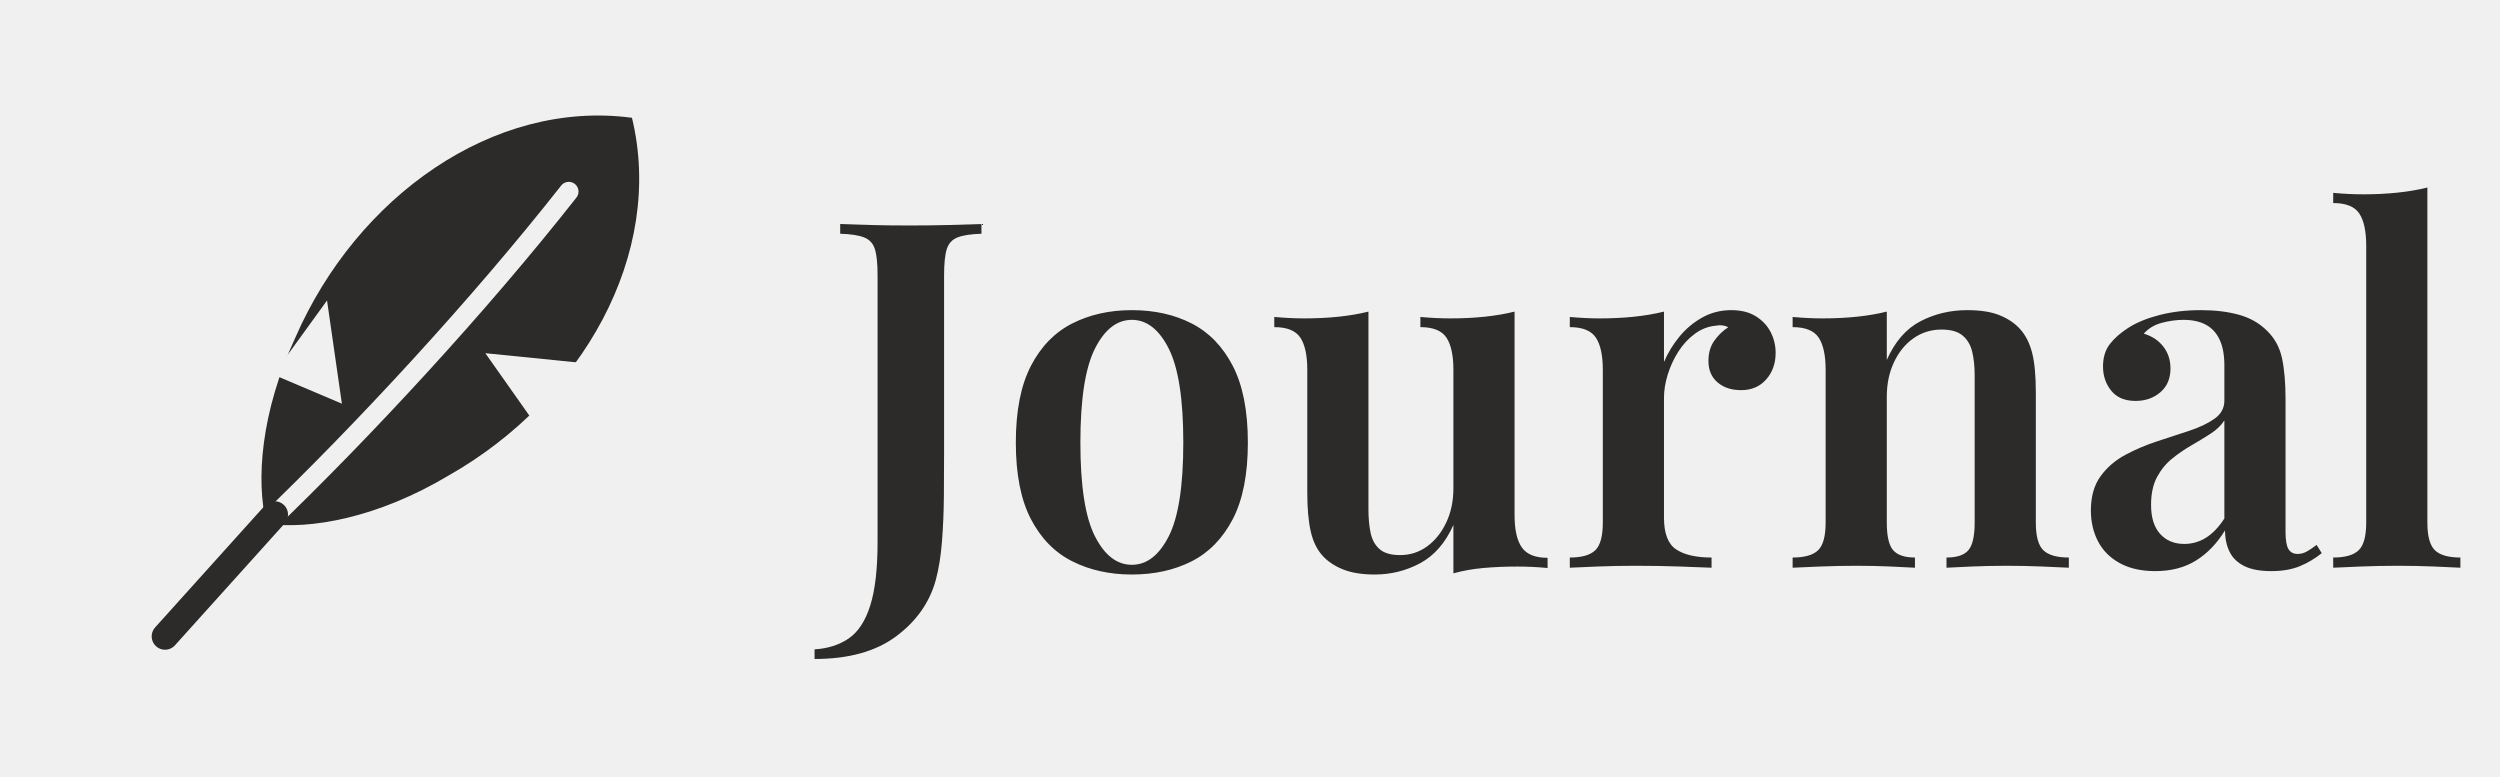
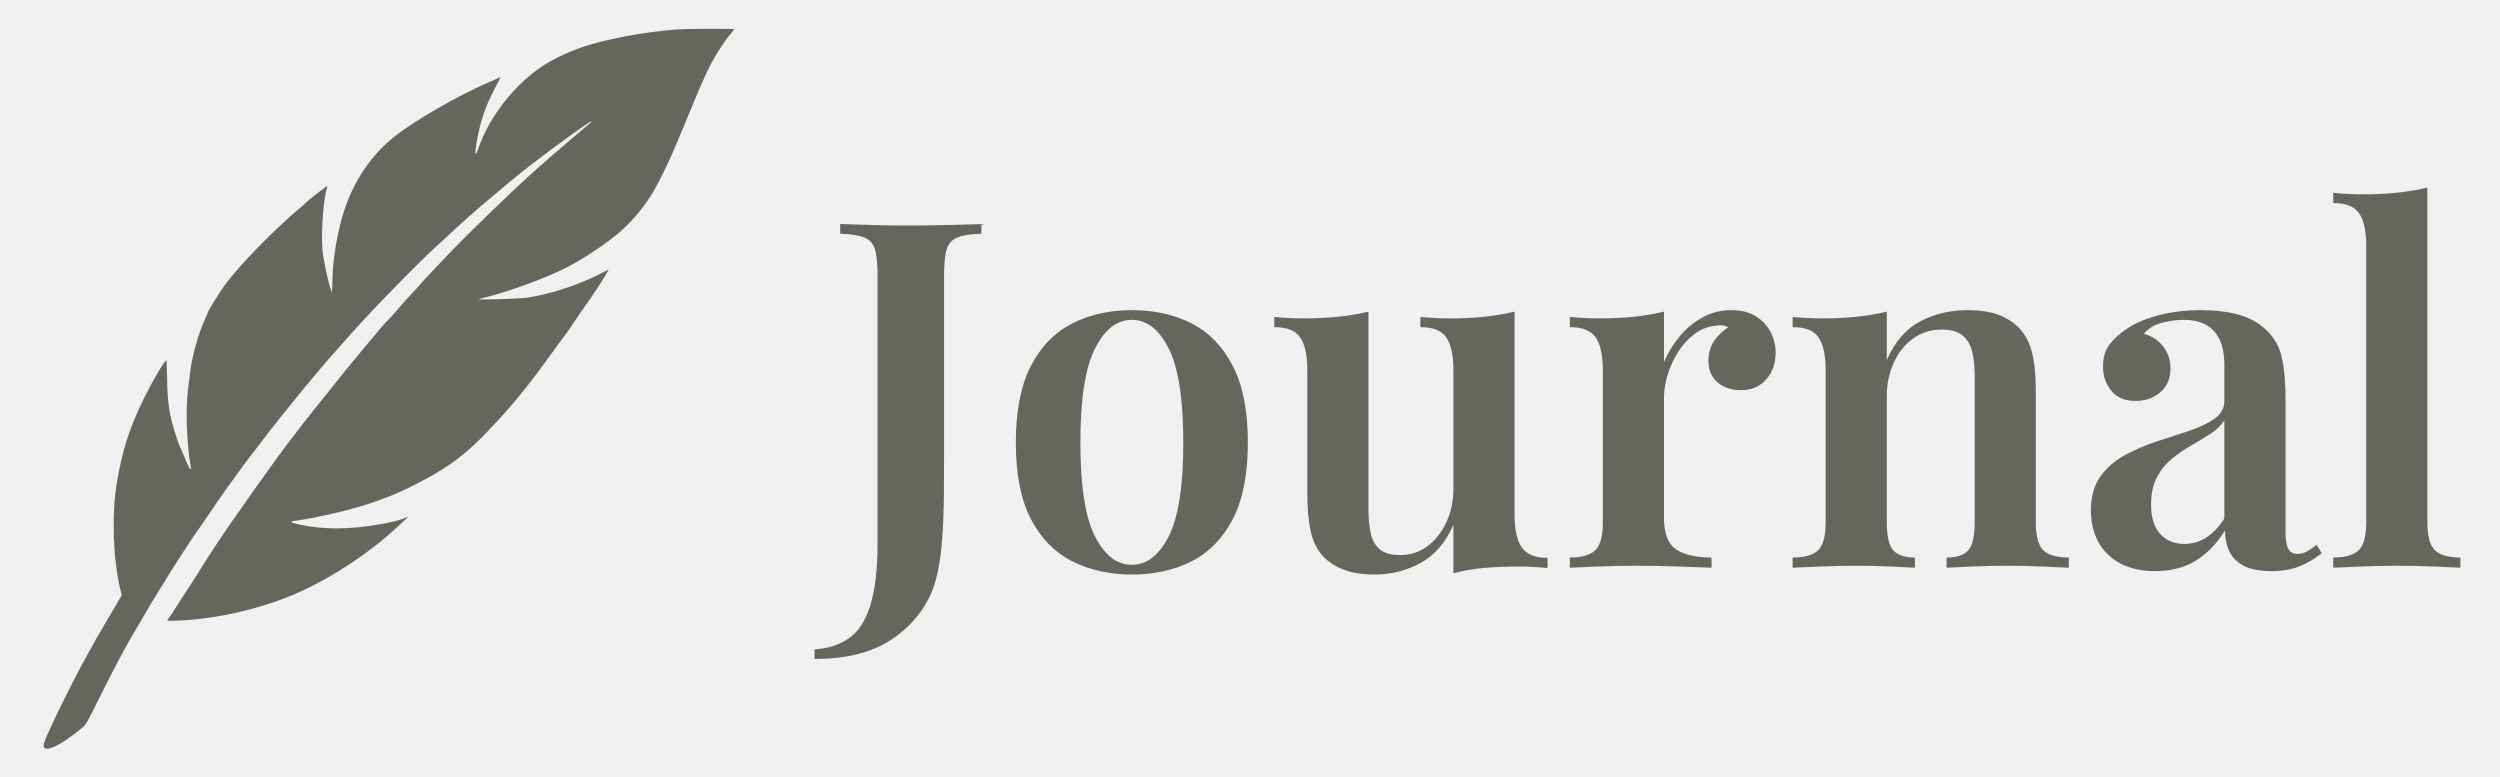
- <svg xmlns="http://www.w3.org/2000/svg" viewBox="0 0 206 64" color="#2C2B29" fill="currentColor">
-   <defs>
-     <mask id="cut">
-       <rect width="64" height="64" fill="#fff" />
-       <path d="M32 47 C32.8 36 33 22 32.2 10" fill="none" stroke="#000" stroke-width="1.6" stroke-linecap="round" />
-       <path d="M43.5 19 L36 24.5 L42.6 26 Z M23.4 30 L30 35.5 L24.2 37.5 Z" fill="#000" />
-     </mask>
-   </defs>
-   <g transform="rotate(42 32 32)">
-     <path mask="url(#cut)" d="M32 2 C41.5 8.5 44.5 22 40.5 34 C38.5 40.5 35 45 32 47 C29 45 25.5 40.5 23.5 34 C19.5 22 22.5 8.5 32 2 Z" />
-     <path d="M32 46 V59.5" fill="none" stroke="currentColor" stroke-width="2.2" stroke-linecap="round" />
-   </g>
+ <svg xmlns="http://www.w3.org/2000/svg" viewBox="0 0 206 64" fill="#67665E">
+   <path fill-rule="evenodd" d="M3.64 61.60C3.54 61.48 3.61 61.19 3.88 60.59C3.97 60.39 4.17 59.94 4.34 59.58C4.74 58.69 6.28 55.62 6.70 54.86C6.89 54.52 7.12 54.11 7.20 53.95C7.78 52.88 8.05 52.40 8.63 51.43C8.78 51.17 9.16 50.53 9.47 50.01L10.03 49.05L9.89 48.46C9.31 45.98 9.20 42.42 9.62 39.84C10.05 37.15 10.70 35.15 11.96 32.62C12.64 31.26 13.58 29.69 13.71 29.69C13.73 29.69 13.76 30.33 13.77 31.11C13.78 32.68 13.92 33.92 14.20 34.89C14.57 36.19 14.64 36.39 14.96 37.11C15.14 37.52 15.37 38.04 15.46 38.26C15.64 38.72 15.78 38.80 15.71 38.42C15.38 36.48 15.28 33.70 15.50 32.03C15.56 31.55 15.64 30.93 15.67 30.66C15.83 29.30 16.37 27.41 16.94 26.19C17.03 26.00 17.10 25.83 17.10 25.81C17.10 25.68 18.06 24.12 18.50 23.52C19.72 21.87 22.20 19.31 24.45 17.36C24.87 17.01 25.22 16.70 25.23 16.68C25.46 16.44 26.93 15.30 26.97 15.34C26.98 15.35 26.96 15.44 26.93 15.55C26.62 16.45 26.43 19.57 26.60 20.88C26.69 21.62 27.09 23.43 27.25 23.82L27.36 24.12L27.40 22.89C27.44 21.51 27.67 19.94 28.07 18.36C28.78 15.51 30.31 13.02 32.41 11.33C34.05 10.00 37.68 7.90 40.23 6.80C40.59 6.65 40.96 6.48 41.06 6.43C41.16 6.38 41.24 6.36 41.23 6.39C41.21 6.42 40.98 6.88 40.70 7.43C40.10 8.59 39.74 9.57 39.48 10.70C39.09 12.43 39.07 13.28 39.44 12.17C40.33 9.57 42.49 6.86 44.86 5.34C45.39 5.00 46.42 4.48 46.96 4.27C47.16 4.20 47.51 4.06 47.74 3.97C49.45 3.32 52.94 2.64 55.61 2.44C56.57 2.36 60.49 2.35 60.49 2.41C60.49 2.44 60.37 2.60 60.21 2.79C59.82 3.26 59.65 3.49 59.19 4.22C58.41 5.47 57.98 6.41 56.32 10.47C56.07 11.08 55.82 11.66 55.77 11.77C55.73 11.88 55.55 12.29 55.38 12.68C54.97 13.64 54.18 15.22 53.78 15.89C53.00 17.18 51.86 18.50 50.76 19.38C49.48 20.42 47.56 21.64 46.27 22.25C44.56 23.05 42.07 23.96 40.39 24.40C39.91 24.52 39.48 24.63 39.45 24.65C39.27 24.73 42.83 24.62 43.48 24.52C45.42 24.23 47.91 23.40 49.71 22.43L50.16 22.20L50.06 22.39C49.88 22.74 49.17 23.85 48.63 24.62C48.10 25.37 47.47 26.29 47.02 26.96C46.89 27.16 46.60 27.57 46.37 27.87C46.14 28.18 45.73 28.73 45.47 29.10C43.44 31.92 42.16 33.47 40.20 35.53C38.22 37.61 36.60 38.77 33.66 40.20C32.62 40.71 32.17 40.89 30.60 41.44C28.99 42.00 26.11 42.67 24.24 42.93C23.82 42.98 23.91 43.05 24.62 43.21C26.52 43.65 28.86 43.65 31.36 43.19C32.38 43.01 32.79 42.90 33.30 42.71L33.66 42.57L33.07 43.12C30.74 45.34 27.70 47.40 24.75 48.75C21.82 50.09 18.04 50.99 14.71 51.14C13.79 51.18 13.66 51.15 13.88 50.97C13.93 50.93 14.16 50.58 14.40 50.20C14.64 49.81 15.17 48.99 15.58 48.36C16.00 47.73 16.47 46.99 16.64 46.70C17.04 46.03 18.85 43.31 19.23 42.80C19.39 42.58 19.69 42.16 19.90 41.85C20.61 40.83 20.69 40.72 21.37 39.77C21.74 39.25 22.17 38.65 22.32 38.44C22.90 37.60 24.53 35.45 25.62 34.08C28.00 31.09 28.84 30.05 30.21 28.42C30.75 27.78 31.28 27.14 31.40 27.00C31.52 26.85 31.70 26.66 31.79 26.56C31.89 26.47 32.15 26.19 32.37 25.95C32.58 25.70 33.01 25.21 33.32 24.86C33.62 24.52 33.96 24.15 34.06 24.05C34.17 23.95 34.47 23.62 34.73 23.31C34.99 23.01 35.58 22.38 36.03 21.92C36.48 21.45 37.11 20.79 37.43 20.45C38.49 19.34 42.49 15.47 43.45 14.63C43.60 14.49 43.78 14.33 43.84 14.27C43.89 14.22 44.16 13.99 44.42 13.75C44.69 13.52 45.06 13.20 45.24 13.03C45.42 12.87 45.67 12.65 45.80 12.55C45.92 12.44 46.44 12.00 46.94 11.57C47.43 11.15 48.04 10.64 48.28 10.44C48.71 10.09 48.88 9.86 48.54 10.09C47.08 11.06 43.80 13.49 42.55 14.54C42.31 14.73 42.02 14.97 41.91 15.06C41.70 15.23 40.01 16.66 39.44 17.14C38.73 17.75 37.99 18.42 37.17 19.18C36.71 19.62 36.14 20.14 35.90 20.35C34.96 21.20 32.00 24.18 30.47 25.82C29.03 27.37 28.88 27.54 28.46 28.03C28.25 28.28 27.91 28.66 27.71 28.88C27.51 29.09 27.14 29.51 26.89 29.81C26.64 30.11 26.23 30.59 25.98 30.88C25.73 31.18 25.33 31.65 25.10 31.93C24.00 33.29 23.43 33.98 23.27 34.19C23.18 34.31 22.97 34.57 22.82 34.76C22.53 35.11 22.36 35.33 21.04 37.06C20.65 37.57 20.30 38.01 20.28 38.05C20.16 38.20 18.99 39.81 18.57 40.40C18.11 41.05 17.91 41.34 16.88 42.86C16.56 43.33 16.25 43.78 16.18 43.87C15.94 44.18 14.22 46.83 13.85 47.45C13.65 47.79 13.35 48.27 13.19 48.52C12.88 49.00 12.04 50.40 11.76 50.90C11.66 51.06 11.53 51.29 11.46 51.42C11.39 51.54 11.20 51.86 11.04 52.13C10.27 53.43 9.45 54.97 8.29 57.30C7.03 59.82 7.13 59.66 6.63 60.08C5.15 61.31 3.92 61.94 3.64 61.60Z" />
  <g transform="translate(68 3.5) scale(0.04)">
    <path d="M-22 1270V1250.2Q19.4 1247.6 48.5 1227.6Q77.6 1207.6 92.7 1159.9Q107.8 1112.2 107.8 1028.8V480Q107.8 443 102.2 425.5Q96.6 408 79.9 401.5Q63.2 395 30.8 394V374Q54.2 375 92.6 376Q131 377 173.2 377Q215.4 377 255.5 376Q295.6 375 321.8 374V394Q289.4 395 272.7 401.5Q256 408 250.4 425.5Q244.8 443 244.8 480V846Q244.8 887 244.4 934.8Q244 982.6 240.5 1027.6Q237 1072.6 227.8 1107Q208.8 1176.6 146.1 1223.3Q83.4 1270 -22 1270ZM631.6 551.4Q701.2 551.4 754.8 578.8Q808.4 606.2 839.5 666.2Q870.6 726.2 870.6 824.2Q870.6 922.2 839.5 981.9Q808.4 1041.6 754.8 1068.8Q701.2 1096 631.6 1096Q563 1096 508.9 1068.8Q454.8 1041.6 423.7 981.9Q392.6 922.2 392.6 824.2Q392.6 726.2 423.7 666.2Q454.8 606.2 508.9 578.8Q563 551.4 631.6 551.4ZM631.6 571.4Q585.4 571.4 555.5 630.8Q525.6 690.2 525.6 824.2Q525.6 958.2 555.5 1017.1Q585.4 1076 631.6 1076Q677.8 1076 707.7 1017.1Q737.6 958.2 737.6 824.2Q737.6 690.2 707.7 630.8Q677.8 571.4 631.6 571.4ZM1420 554.4V973.6Q1420 1018.6 1434.9 1040.1Q1449.8 1061.6 1488 1061.6V1082.6Q1457 1079.6 1426 1079.6Q1388.6 1079.6 1355.5 1082.6Q1322.4 1085.6 1294 1093.6V994Q1269.4 1049 1225.9 1072.5Q1182.4 1096 1132 1096Q1092.6 1096 1066.4 1085.4Q1040.2 1074.8 1024.4 1057.2Q1007 1038 1000 1006.8Q993 975.6 993 927V674.4Q993 629.4 978.6 607.9Q964.2 586.4 925 586.4V565.4Q957 568.4 987 568.4Q1024.4 568.4 1057.7 564.9Q1091 561.4 1119 554.4V961.8Q1119 988.8 1123.4 1010Q1127.8 1031.2 1141.8 1043.6Q1155.8 1056 1184.2 1056Q1215.2 1056 1239.9 1038Q1264.6 1020 1279.3 988.8Q1294 957.6 1294 918.6V674.4Q1294 629.4 1279.6 607.9Q1265.2 586.4 1226 586.4V565.4Q1258 568.4 1288 568.4Q1325.4 568.4 1358.7 564.9Q1392 561.4 1420 554.4ZM1866.4 551.4Q1897 551.4 1917.3 564.2Q1937.6 577 1947.7 596.9Q1957.8 616.8 1957.8 639.2Q1957.8 672.2 1938.3 694.2Q1918.8 716.2 1886.8 716.2Q1856.6 716.2 1838 700.1Q1819.4 684 1819.4 656.2Q1819.4 631.2 1831.5 614.3Q1843.6 597.4 1860.2 586.6Q1848.8 580.6 1834.8 583.4Q1811.4 585.4 1791.4 600.1Q1771.4 614.8 1757.4 636.8Q1743.4 658.8 1735.6 683.9Q1727.8 709 1727.8 731.8V979Q1727.8 1027.6 1752.9 1044.3Q1778 1061 1825.8 1061V1082Q1802.8 1081 1759.4 1079.5Q1716 1078 1668.6 1078Q1630.2 1078 1591.7 1079.5Q1553.2 1081 1533.8 1082V1061Q1570.8 1061 1586.3 1046Q1601.8 1031 1601.8 989V674.4Q1601.8 629.4 1587.4 607.9Q1573 586.4 1533.8 586.4V565.4Q1565.8 568.4 1595.8 568.4Q1633.2 568.4 1666.5 564.9Q1699.8 561.4 1727.8 554.4V658.2Q1739.6 630.4 1759.5 606.1Q1779.4 581.8 1806.6 566.6Q1833.8 551.4 1866.4 551.4ZM2352.4 551.4Q2393.6 551.4 2419.5 562Q2445.4 572.6 2461.2 590.2Q2478.6 609.4 2486.2 639.4Q2493.8 669.4 2493.8 720.4V989Q2493.8 1031 2509.3 1046Q2524.8 1061 2561.8 1061V1082Q2543.6 1081 2506.4 1079.5Q2469.2 1078 2433.8 1078Q2397.2 1078 2362.3 1079.5Q2327.4 1081 2309.8 1082V1061Q2341.8 1061 2354.8 1046Q2367.8 1031 2367.8 989V685.6Q2367.8 658.6 2362.8 637.4Q2357.8 616.2 2343.1 603.8Q2328.4 591.4 2299.6 591.4Q2267.2 591.4 2241.7 609.4Q2216.2 627.4 2201.5 658.9Q2186.8 690.4 2186.8 729.4V989Q2186.8 1031 2200 1046Q2213.2 1061 2244.8 1061V1082Q2227.6 1081 2193.9 1079.5Q2160.2 1078 2124.8 1078Q2088.2 1078 2050 1079.5Q2011.8 1081 1992.8 1082V1061Q2029.8 1061 2045.3 1046Q2060.8 1031 2060.8 989V674.4Q2060.8 629.4 2046.4 607.9Q2032 586.4 1992.8 586.4V565.4Q2024.8 568.4 2054.8 568.4Q2092.2 568.4 2125.5 564.9Q2158.8 561.4 2186.8 554.4V654Q2212 597.2 2256.1 574.3Q2300.2 551.4 2352.4 551.4ZM2740 1089Q2696.6 1089 2666.6 1072.5Q2636.6 1056 2621.9 1027.6Q2607.2 999.2 2607.2 964.2Q2607.2 921 2627.1 893.6Q2647 866.2 2678.4 849.4Q2709.8 832.6 2744.7 821.3Q2779.6 810 2811 799.5Q2842.4 789 2862.3 774.8Q2882.2 760.6 2882.2 737.6V664.8Q2882.2 633.2 2872.5 612.4Q2862.8 591.6 2844.2 581.5Q2825.6 571.4 2798 571.4Q2776.6 571.4 2753.7 577.4Q2730.8 583.4 2716.2 599.8Q2741.6 607.4 2756.4 626.4Q2771.2 645.4 2771.2 671.6Q2771.2 702.6 2750.4 720.5Q2729.6 738.4 2699.4 738.4Q2666 738.4 2649.1 717.3Q2632.2 696.2 2632.2 667.6Q2632.2 639.6 2646.2 621.4Q2660.2 603.2 2684.6 587.6Q2710.4 571.2 2749.1 561.3Q2787.8 551.4 2833.8 551.4Q2878 551.4 2912.2 560.9Q2946.4 570.4 2969.8 593.6Q2993.8 616.8 3001 650.7Q3008.2 684.6 3008.2 734.2V1008.2Q3008.2 1033.2 3014.1 1043.4Q3020 1053.6 3033.2 1053.6Q3043 1053.6 3052 1048.6Q3061 1043.6 3072.2 1035L3082.8 1052Q3061.4 1069.2 3037 1079.1Q3012.6 1089 2979 1089Q2944.4 1089 2923.6 1078.8Q2902.8 1068.6 2893.3 1049.9Q2883.8 1031.2 2883.4 1005.2Q2858.8 1045.4 2823.7 1067.2Q2788.6 1089 2740 1089ZM2799.6 1033Q2823.8 1033 2844.3 1020.2Q2864.8 1007.4 2882.2 980.6V778.6Q2872.2 794 2853.8 805.9Q2835.4 817.8 2814.4 829.9Q2793.4 842 2774.5 857.3Q2755.6 872.6 2743.4 895.4Q2731.2 918.2 2731.2 952.6Q2731.2 991.8 2749.9 1012.4Q2768.6 1033 2799.6 1033ZM3300.4 298.8V989Q3300.4 1031 3315.9 1046Q3331.4 1061 3368.4 1061V1082Q3350.3 1081 3313.5 1079.5Q3276.8 1078 3239 1078Q3201.9 1078 3163.6 1079.5Q3125.4 1081 3106.4 1082V1061Q3143.4 1061 3158.9 1046Q3174.4 1031 3174.4 989.1V418.7Q3174.4 373.8 3160.1 352.3Q3145.8 330.8 3106.4 330.8V309.8Q3138.4 312.8 3168.4 312.8Q3205.8 312.8 3239.1 309.3Q3272.4 305.8 3300.4 298.8Z" />
  </g>
</svg>
